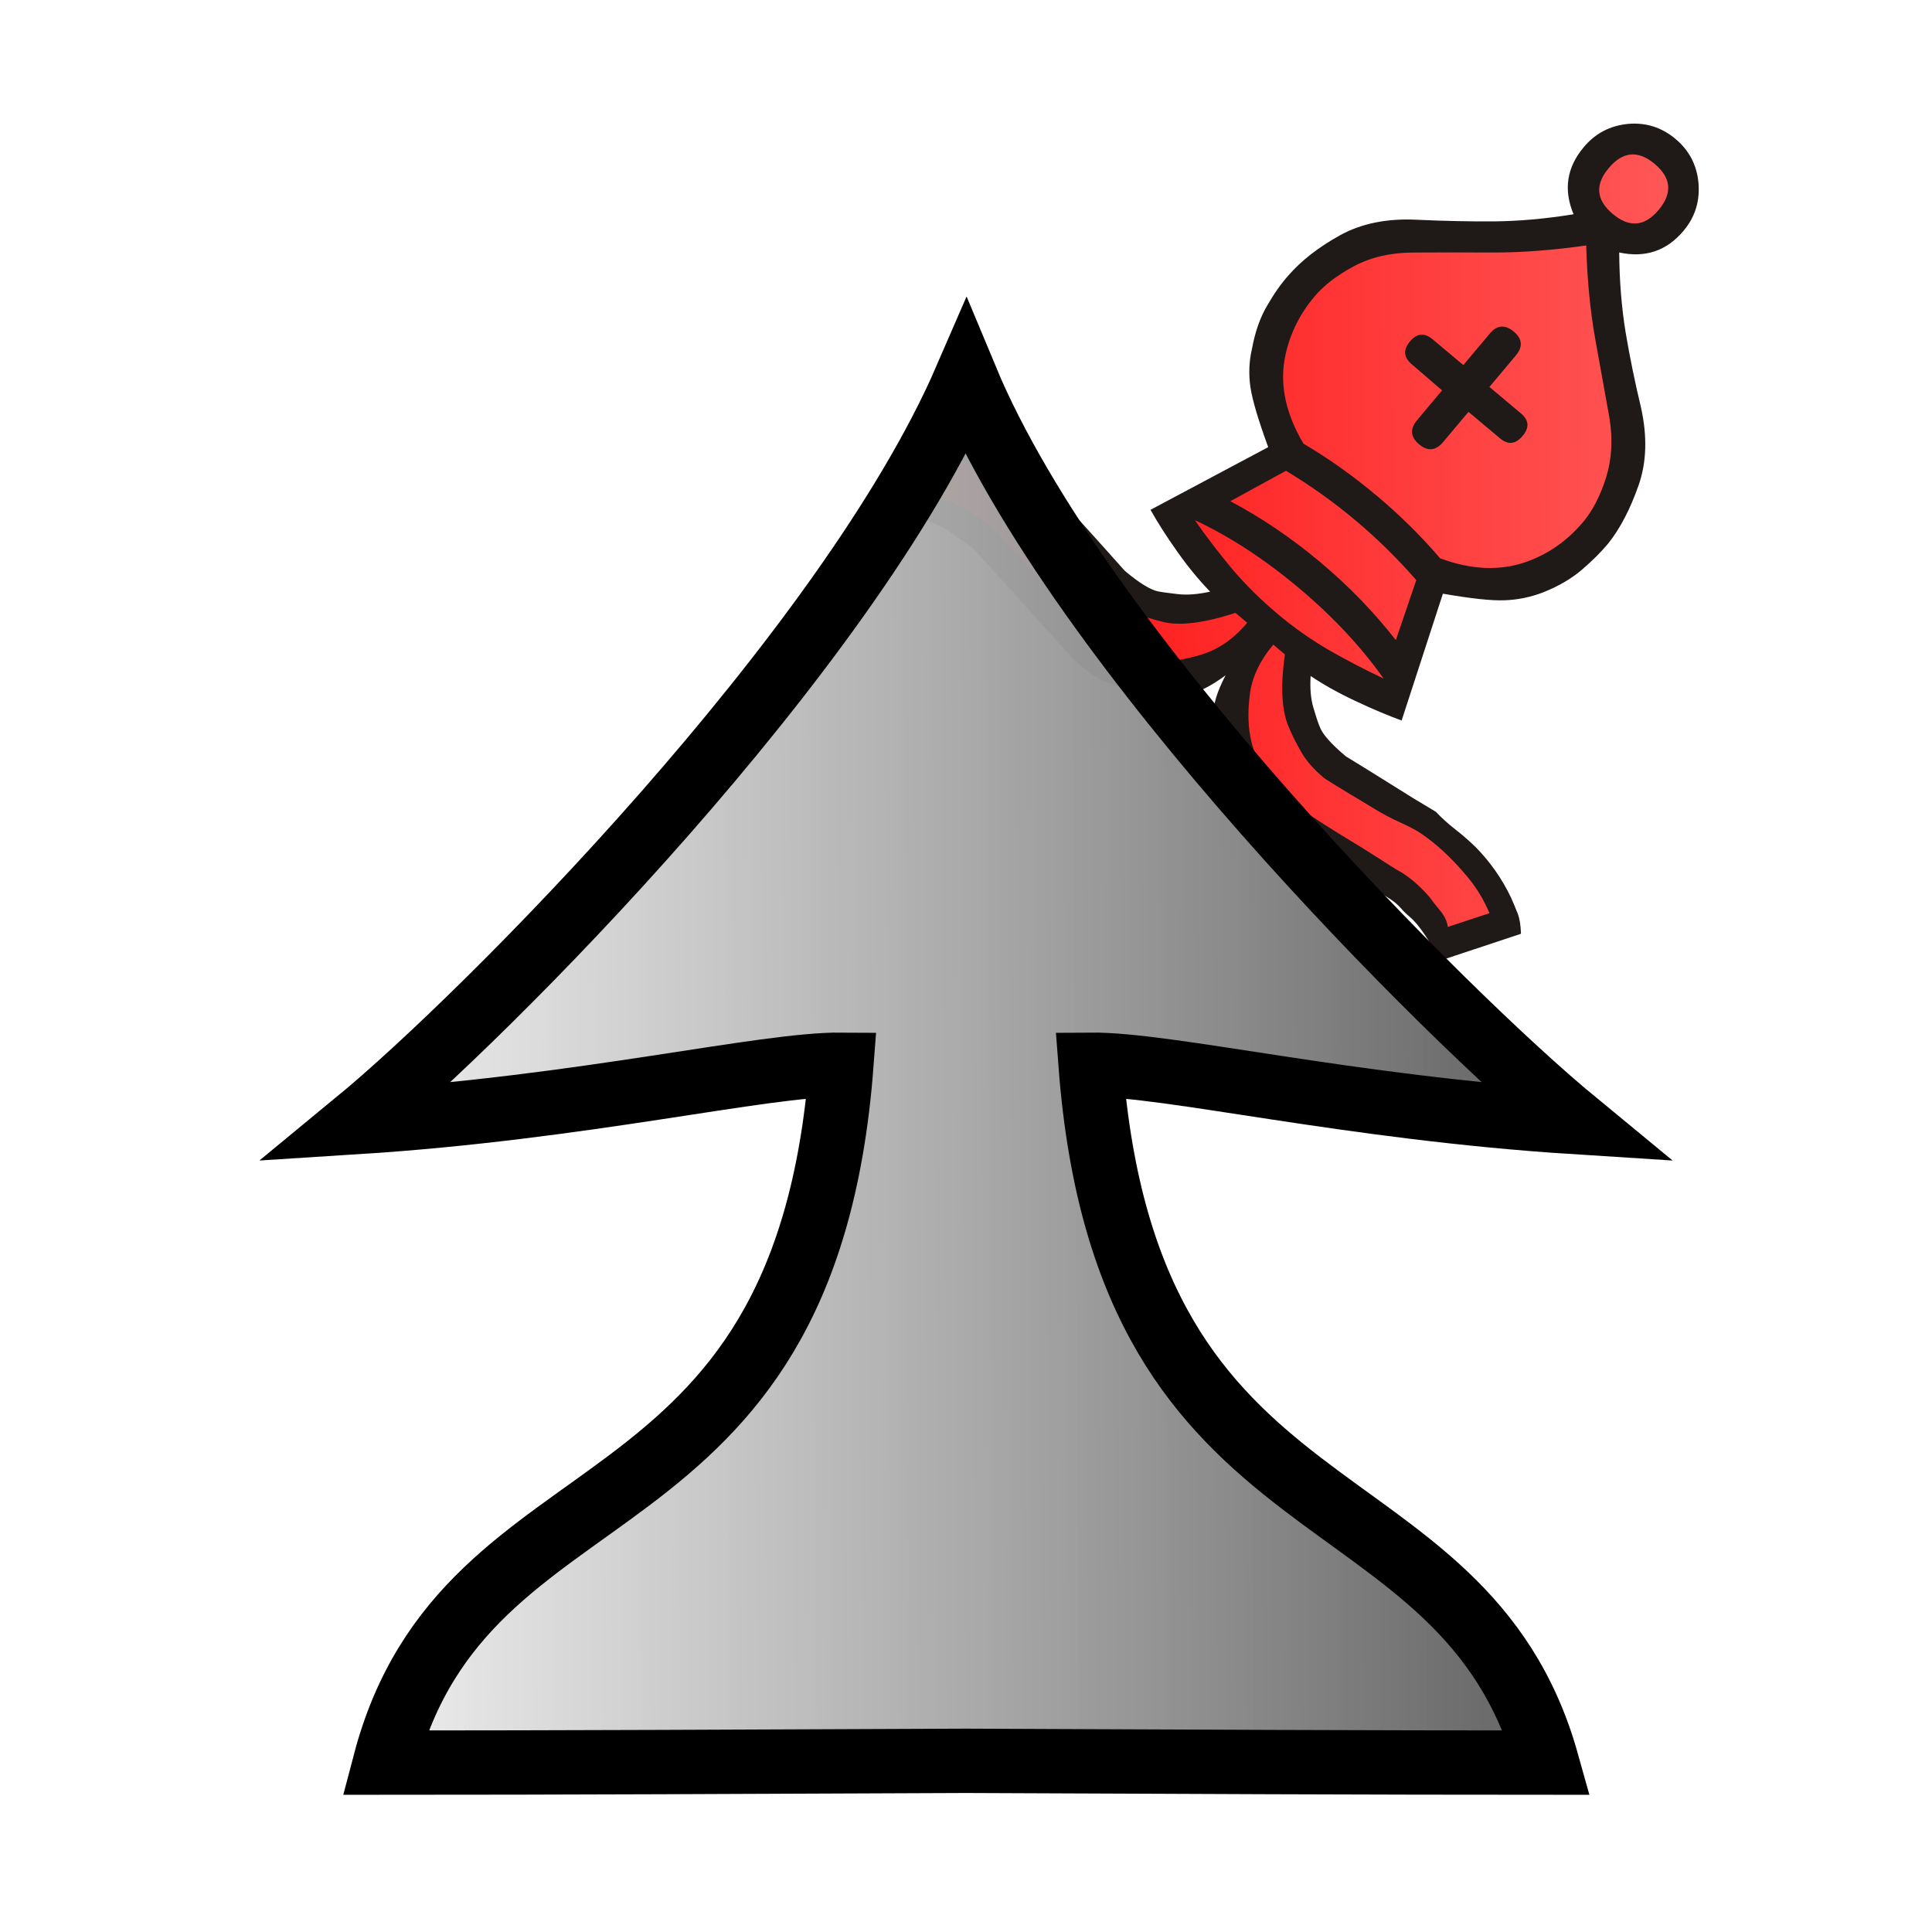
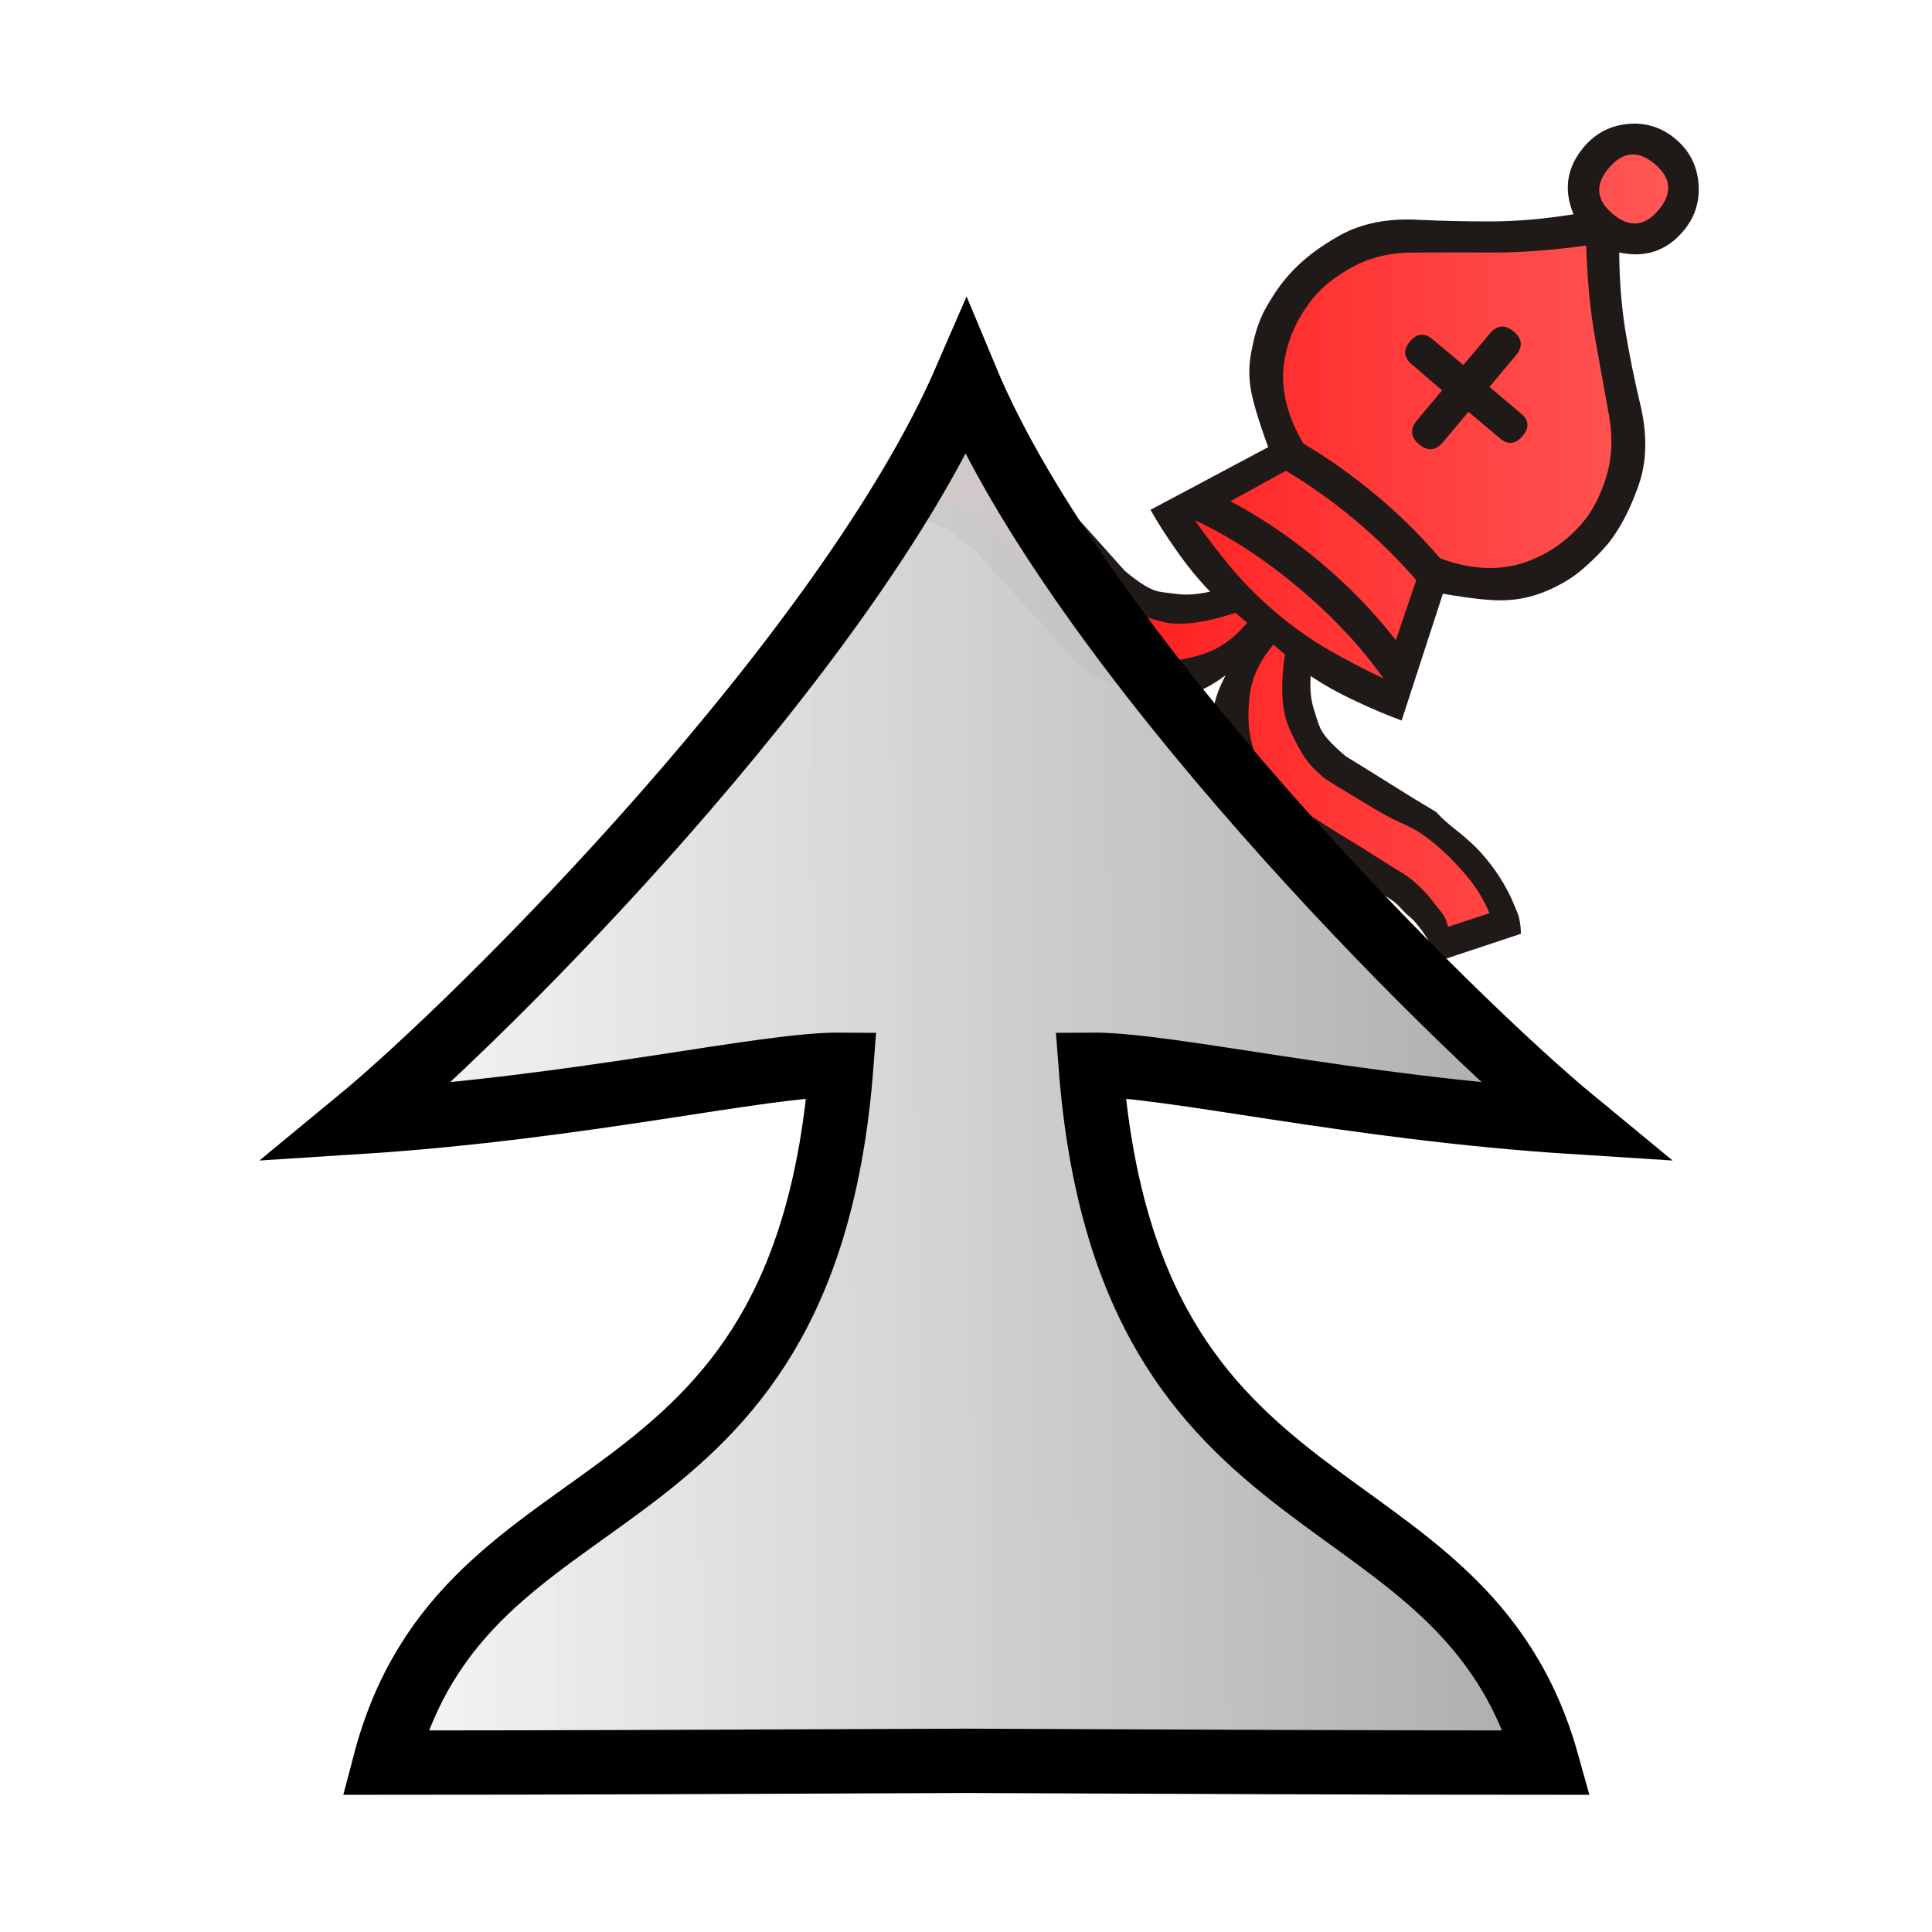
<svg xmlns="http://www.w3.org/2000/svg" xmlns:xlink="http://www.w3.org/1999/xlink" id="svg4260" version="1.1" viewBox="0 0 50 50" clip-rule="evenodd" fill-rule="evenodd" image-rendering="optimizeQuality" shape-rendering="geometricPrecision" height="177.17" width="177.17">
  <defs id="defs4264">
    <linearGradient id="linearGradient995">
-       <stop style="stop-color:#4d4d4d;stop-opacity:1" offset="0" id="stop991" />
+       <stop style="stop-color:#a0a0a0;stop-opacity:1" offset="0" id="stop991" />
      <stop style="stop-color:#ffffff;stop-opacity:0.932" offset="1" id="stop993" />
    </linearGradient>
    <linearGradient xlink:href="#linearGradient995" id="linearGradient997" x1="44.751" y1="28.785" x2="5.635" y2="29.006" gradientUnits="userSpaceOnUse" />
    <linearGradient id="0" x1="21.13" y1="37.592" x2="77.64" y2="37.469" gradientUnits="userSpaceOnUse">
      <stop stop-color="#fff" id="stop5350" style="stop-color:#ff0000;stop-opacity:1" />
      <stop offset="1" stop-color="#fff" stop-opacity="0" id="stop5352" style="stop-color:#ffdddd;stop-opacity:1" />
    </linearGradient>
  </defs>
  <path style="fill:#1f1a17;stroke-width:0.5" d="m 31.716,17.479 c -0.39,0.286 -0.71,0.444 -0.953,0.477 -0.243,0.033 -0.531,0.04 -0.87,0.016 -0.361,-0.032 -0.741,-0.124 -1.145,-0.275 -0.404,-0.151 -0.772,-0.41 -1.103,-0.787 l -2.359,-2.609 c -0.099,-0.106 -0.193,-0.184 -0.292,-0.245 -0.095,-0.058 -0.182,-0.119 -0.26,-0.185 -0.133,-0.112 -0.326,-0.224 -0.582,-0.334 -0.256,-0.116 -0.489,-0.162 -0.698,-0.143 l 0.347,-2.284 c 0.219,-0.031 0.394,-0.034 0.524,-0.013 0.132,0.028 0.282,0.059 0.448,0.105 0.511,0.136 0.99,0.361 1.441,0.673 0.189,0.137 0.367,0.281 0.53,0.428 0.167,0.151 0.35,0.294 0.551,0.429 0.292,0.344 0.592,0.684 0.898,1.018 0.306,0.34 0.612,0.68 0.916,1.023 0.38,0.319 0.669,0.494 0.865,0.533 0.104,0.021 0.274,0.042 0.511,0.07 0.237,0.028 0.514,0.006 0.833,-0.064 -0.308,-0.319 -0.594,-0.669 -0.865,-1.057 -0.271,-0.382 -0.497,-0.738 -0.678,-1.061 l 3.046,-1.622 c -0.257,-0.702 -0.41,-1.217 -0.461,-1.558 -0.048,-0.338 -0.034,-0.67 0.042,-0.992 0.079,-0.431 0.209,-0.803 0.392,-1.113 0.18,-0.313 0.364,-0.573 0.553,-0.784 0.325,-0.374 0.763,-0.719 1.325,-1.032 0.559,-0.31 1.232,-0.447 2.014,-0.405 0.655,0.03 1.311,0.045 1.96,0.042 0.652,-0.006 1.344,-0.066 2.078,-0.185 -0.265,-0.632 -0.178,-1.211 0.263,-1.736 0.299,-0.357 0.676,-0.555 1.141,-0.602 0.462,-0.043 0.876,0.088 1.236,0.39 0.354,0.297 0.552,0.679 0.593,1.144 0.038,0.468 -0.088,0.876 -0.388,1.233 -0.435,0.519 -0.99,0.706 -1.664,0.56 0.005,0.739 0.062,1.428 0.166,2.068 0.107,0.637 0.24,1.285 0.395,1.933 0.171,0.757 0.149,1.443 -0.065,2.04 -0.214,0.605 -0.471,1.102 -0.78,1.49 -0.182,0.217 -0.406,0.444 -0.68,0.678 -0.274,0.234 -0.611,0.432 -1.015,0.591 -0.317,0.121 -0.645,0.189 -0.986,0.201 -0.338,0.014 -0.869,-0.044 -1.598,-0.17 l -1.068,3.282 c -0.363,-0.133 -0.759,-0.3 -1.183,-0.5 -0.429,-0.2 -0.818,-0.415 -1.172,-0.652 -0.02,0.32 0.004,0.594 0.072,0.823 0.068,0.229 0.122,0.395 0.167,0.499 0.07,0.186 0.294,0.44 0.675,0.759 0.384,0.234 0.769,0.473 1.156,0.716 0.382,0.243 0.772,0.482 1.172,0.718 0.152,0.161 0.319,0.312 0.499,0.452 0.181,0.14 0.356,0.294 0.53,0.461 0.372,0.379 0.678,0.812 0.913,1.302 0.067,0.15 0.125,0.293 0.175,0.417 0.05,0.13 0.078,0.303 0.085,0.524 l -2.199,0.73 c -0.018,-0.209 -0.104,-0.43 -0.262,-0.662 -0.152,-0.233 -0.293,-0.401 -0.42,-0.507 -0.084,-0.071 -0.163,-0.148 -0.236,-0.232 -0.073,-0.084 -0.171,-0.165 -0.289,-0.242 l -2.973,-1.864 c -0.428,-0.26 -0.76,-0.582 -0.994,-0.962 -0.238,-0.382 -0.387,-0.75 -0.445,-1.103 -0.063,-0.346 -0.109,-0.634 -0.13,-0.86 -0.02,-0.227 0.08,-0.557 0.302,-0.985" id="path5357" />
  <path style="fill:url(#0);stroke-width:0.5" d="m 32.953,16.683 c -0.351,0.418 -0.557,0.854 -0.61,1.312 -0.056,0.456 -0.042,0.86 0.046,1.21 0.132,0.547 0.535,1.101 1.206,1.664 0.165,0.139 0.52,0.375 1.059,0.707 0.444,0.268 0.8,0.489 1.065,0.661 0.265,0.172 0.446,0.286 0.546,0.337 0.267,0.169 0.515,0.388 0.742,0.656 0.079,0.11 0.173,0.228 0.277,0.354 0.104,0.126 0.167,0.262 0.185,0.404 l 1.078,-0.355 C 38.401,23.284 38.204,22.958 37.953,22.664 37.544,22.177 37.136,21.807 36.737,21.545 36.62,21.468 36.453,21.384 36.237,21.285 36.018,21.19 35.744,21.043 35.41,20.835 34.681,20.4 34.303,20.165 34.264,20.132 34.017,19.925 33.828,19.717 33.697,19.497 33.567,19.277 33.462,19.073 33.379,18.875 33.169,18.44 33.131,17.794 33.254,16.936 l -0.301,-0.253 m -0.675,-0.566 -0.305,-0.256 c -0.835,0.271 -1.475,0.348 -1.922,0.222 -0.215,-0.053 -0.438,-0.124 -0.677,-0.214 -0.239,-0.09 -0.475,-0.238 -0.715,-0.439 -0.046,-0.038 -0.342,-0.37 -0.891,-1.007 C 27.503,14.128 27.301,13.875 27.169,13.676 27.031,13.478 26.919,13.328 26.829,13.231 26.502,12.884 26.07,12.549 25.516,12.228 25.183,12.032 24.832,11.898 24.467,11.818 l -0.163,1.123 c 0.137,-0.012 0.279,0.024 0.421,0.104 0.142,0.081 0.275,0.153 0.397,0.212 0.304,0.177 0.563,0.383 0.775,0.617 0.068,0.09 0.211,0.249 0.427,0.479 0.216,0.231 0.498,0.546 0.845,0.942 0.414,0.468 0.708,0.776 0.88,0.921 0.665,0.558 1.28,0.859 1.849,0.899 0.353,0.02 0.751,-0.039 1.19,-0.173 0.442,-0.132 0.839,-0.407 1.19,-0.825 m 3.345,-3.294 c 0.613,0.514 1.162,1.058 1.647,1.626 0.804,0.299 1.546,0.33 2.217,0.097 0.58,-0.204 1.076,-0.551 1.484,-1.037 0.245,-0.292 0.443,-0.673 0.594,-1.149 0.148,-0.473 0.178,-0.989 0.086,-1.552 -0.112,-0.624 -0.234,-1.308 -0.369,-2.05 -0.131,-0.74 -0.207,-1.545 -0.231,-2.405 -0.858,0.12 -1.664,0.185 -2.418,0.182 -0.754,-0.003 -1.445,-0.003 -2.073,0.001 -0.577,0.002 -1.08,0.121 -1.517,0.352 -0.439,0.234 -0.78,0.495 -1.025,0.787 -0.408,0.486 -0.667,1.032 -0.774,1.633 -0.119,0.695 0.044,1.424 0.491,2.175 0.637,0.374 1.268,0.82 1.887,1.34 m -1.45,1.729 c 0.743,0.623 1.39,1.294 1.952,2.014 l 0.529,-1.552 c -0.484,-0.556 -1.007,-1.072 -1.571,-1.545 -0.577,-0.484 -1.18,-0.912 -1.801,-1.285 l -1.44,0.787 c 0.8,0.423 1.58,0.95 2.332,1.581 m 7.565,-9.015 c 0.431,0.362 0.825,0.327 1.187,-0.104 0.362,-0.431 0.33,-0.828 -0.101,-1.19 -0.431,-0.362 -0.828,-0.324 -1.19,0.107 -0.362,0.431 -0.327,0.825 0.104,1.187 M 33.055,15.881 c 0.431,0.362 0.879,0.677 1.348,0.949 0.471,0.268 0.94,0.513 1.404,0.73 -0.579,-0.818 -1.309,-1.601 -2.194,-2.344 -0.898,-0.754 -1.797,-1.336 -2.689,-1.754 0.282,0.408 0.598,0.822 0.947,1.242 0.352,0.417 0.747,0.809 1.185,1.176 m 4.266,-5.776 -0.783,-0.674 c -0.214,-0.18 -0.231,-0.376 -0.049,-0.594 0.18,-0.214 0.376,-0.231 0.59,-0.052 l 0.791,0.664 0.686,-0.817 c 0.185,-0.221 0.394,-0.239 0.621,-0.048 0.221,0.185 0.239,0.394 0.054,0.614 l -0.686,0.817 0.817,0.686 c 0.208,0.174 0.222,0.368 0.042,0.582 -0.182,0.217 -0.376,0.237 -0.584,0.063 l -0.817,-0.686 -0.653,0.778 c -0.193,0.23 -0.402,0.249 -0.623,0.064 -0.227,-0.191 -0.245,-0.399 -0.052,-0.63 l 0.646,-0.77" id="path5359" />
  <path id="path2176-6" style="fill:url(#linearGradient997);fill-opacity:1;stroke:#000000;stroke-width:1.665;stroke-linecap:round;stroke-linejoin:miter;stroke-miterlimit:4;stroke-dasharray:none;stroke-opacity:1;paint-order:markers fill stroke" d="M 25,9.802 C 21.927,16.894 12.527,26.325 9.23,29.04 15.114,28.666 19.754,27.539 21.775,27.555 20.822,40.134 12.073,37.601 9.964,45.617 c 4.358,0 9.677,-0.024 15.036,-0.047 5.358,0.023 10.678,0.047 15.036,0.047 C 37.854,37.818 29.178,40.134 28.225,27.555 30.246,27.539 34.886,28.666 40.77,29.04 37.473,26.325 27.922,16.818 25,9.802 Z" />
</svg>
